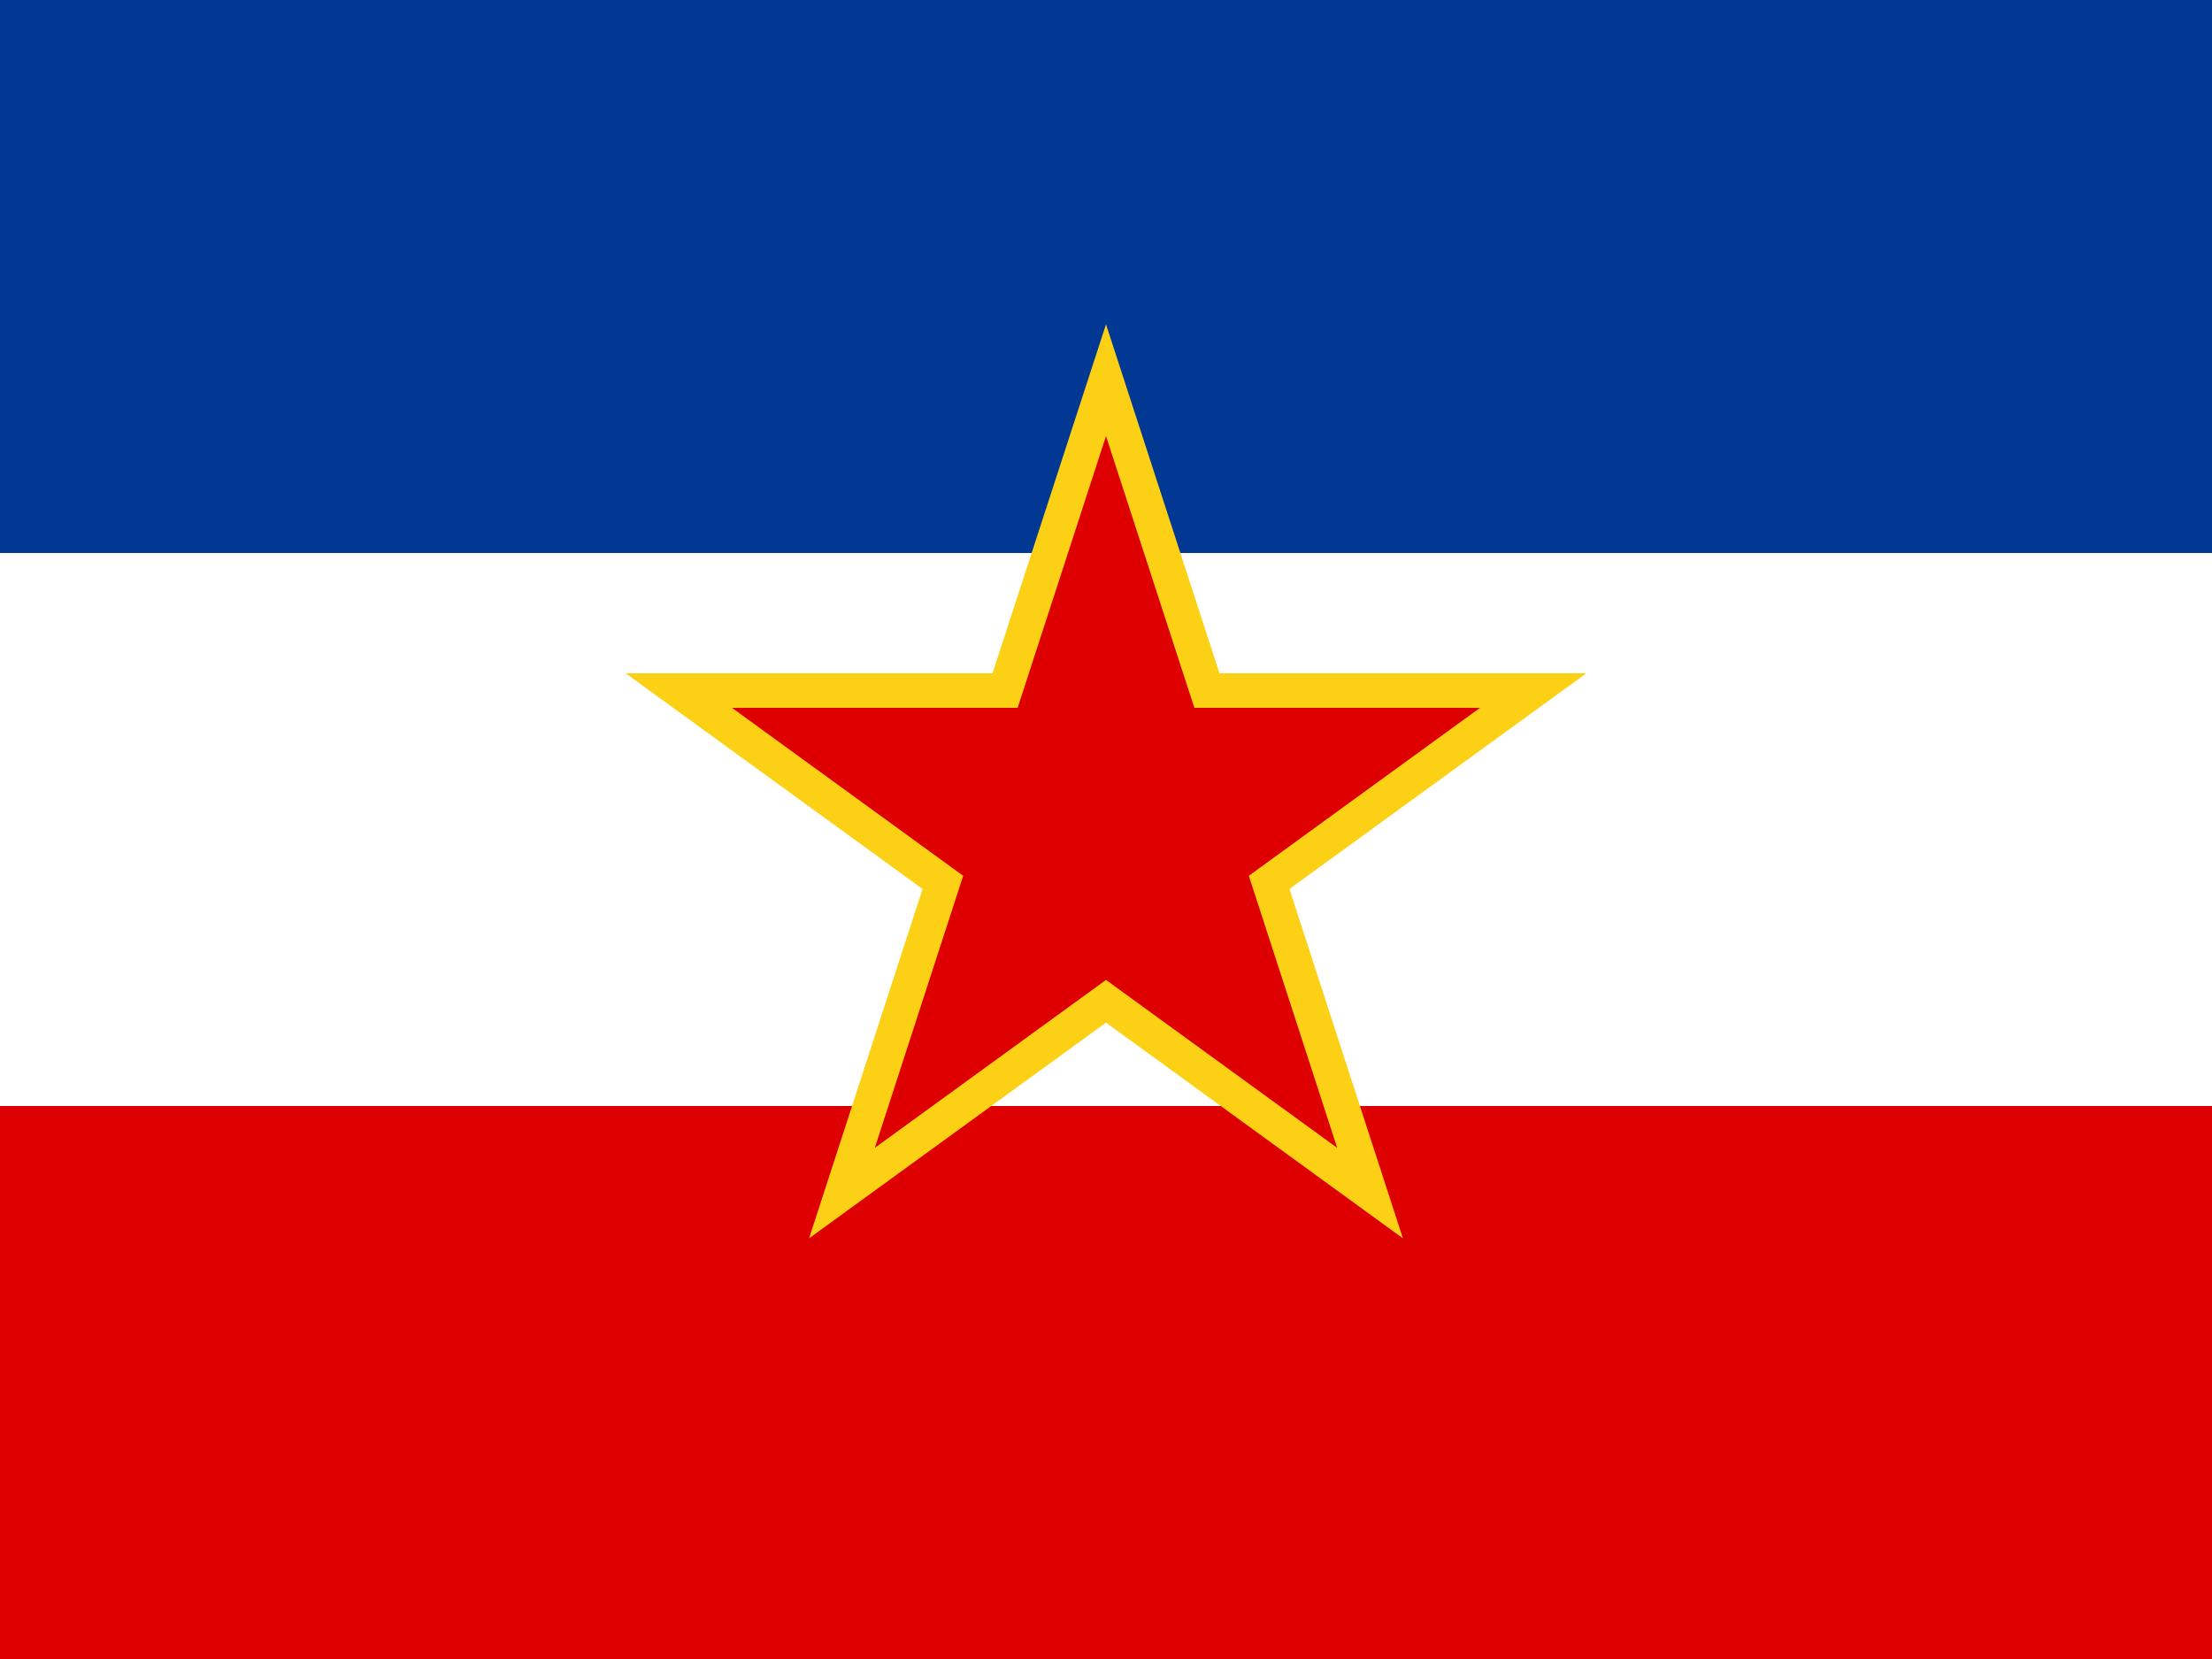
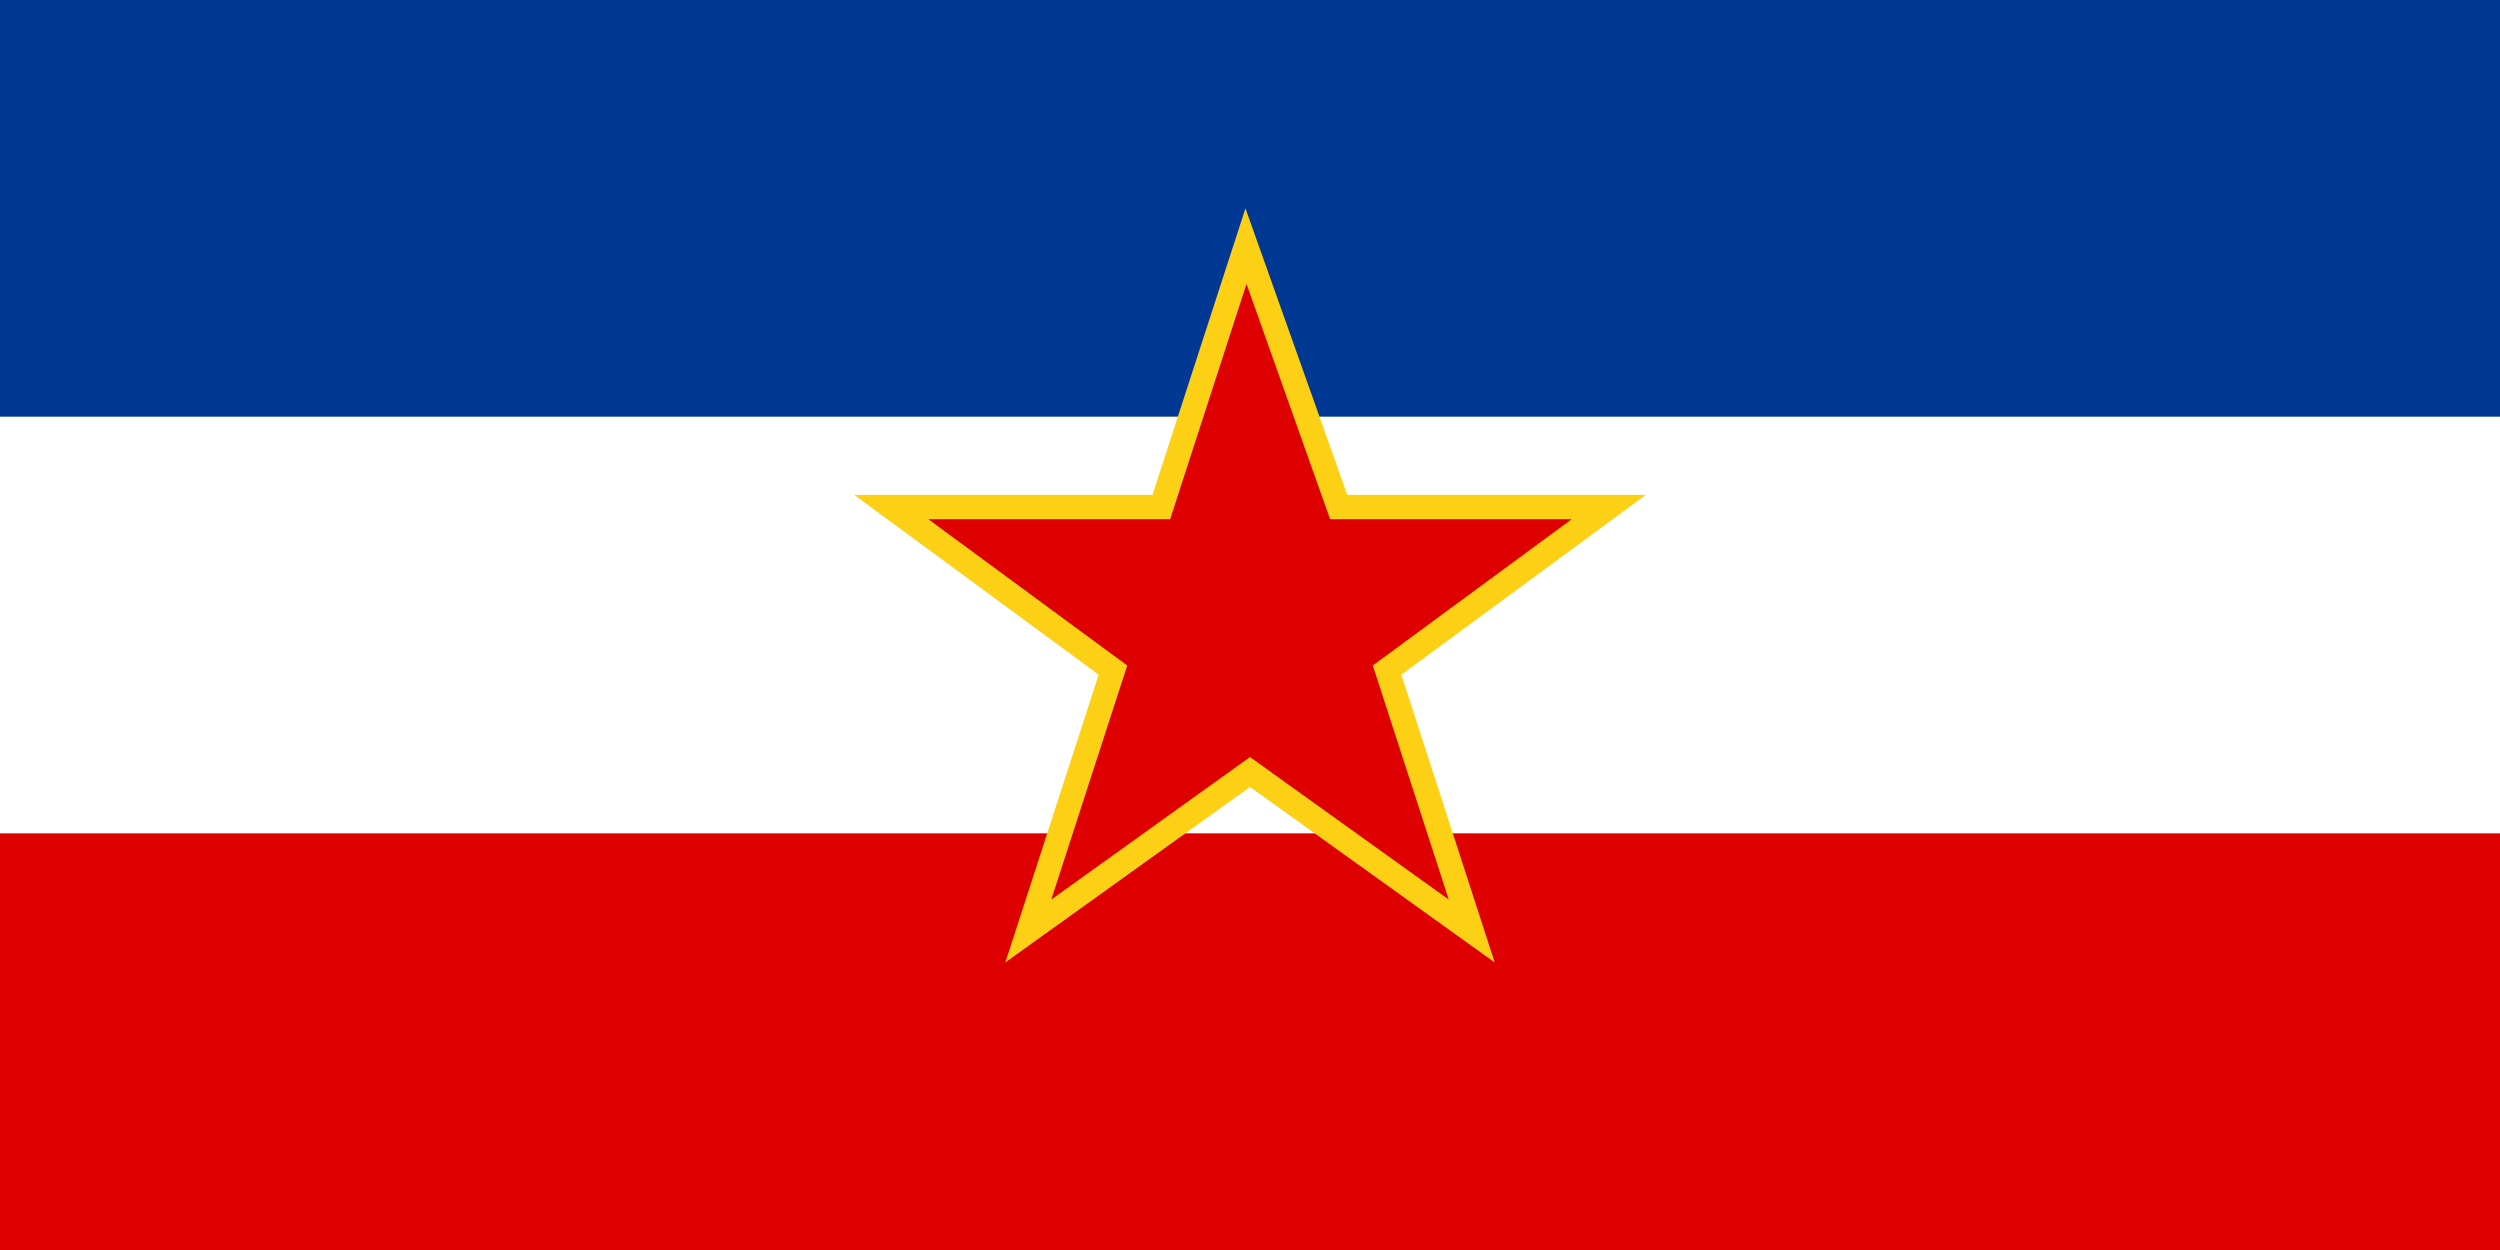
- <svg xmlns="http://www.w3.org/2000/svg" viewBox="0 0 640 480">
-   <rect y="0" width="640" height="160.5" fill="#003893" />
-   <rect y="160" width="640" height="160.5" fill="#fff" />
-   <rect y="320" width="640" height="160.5" fill="#de0000" />
-   <polygon points="320.0,110.0 349.2,199.8 443.6,199.8 367.2,255.3 396.4,345.2 320.0,289.7 243.6,345.2 272.8,255.3 196.4,199.8 290.8,199.8" fill="#de0000" stroke="#fcd115" stroke-width="10" />
+ <svg xmlns="http://www.w3.org/2000/svg" width="900" height="450">
+   <path fill="#003893" d="M0 0h900v450H0z" />
+   <path fill="#fff" d="M0 150h900v300H0z" />
+   <g fill="#de0000">
+     <path d="M0 300h900v150H0z" />
+     <path d="M448.55 88.607l-30.475 93.924h-97.23l79.815 58.702-30.475 93.924L450 277.922l79.816 57.235-30.475-93.924 79.816-58.702h-97.23z" stroke="#fcd115" stroke-width="8.756" />
+   </g>
</svg>
